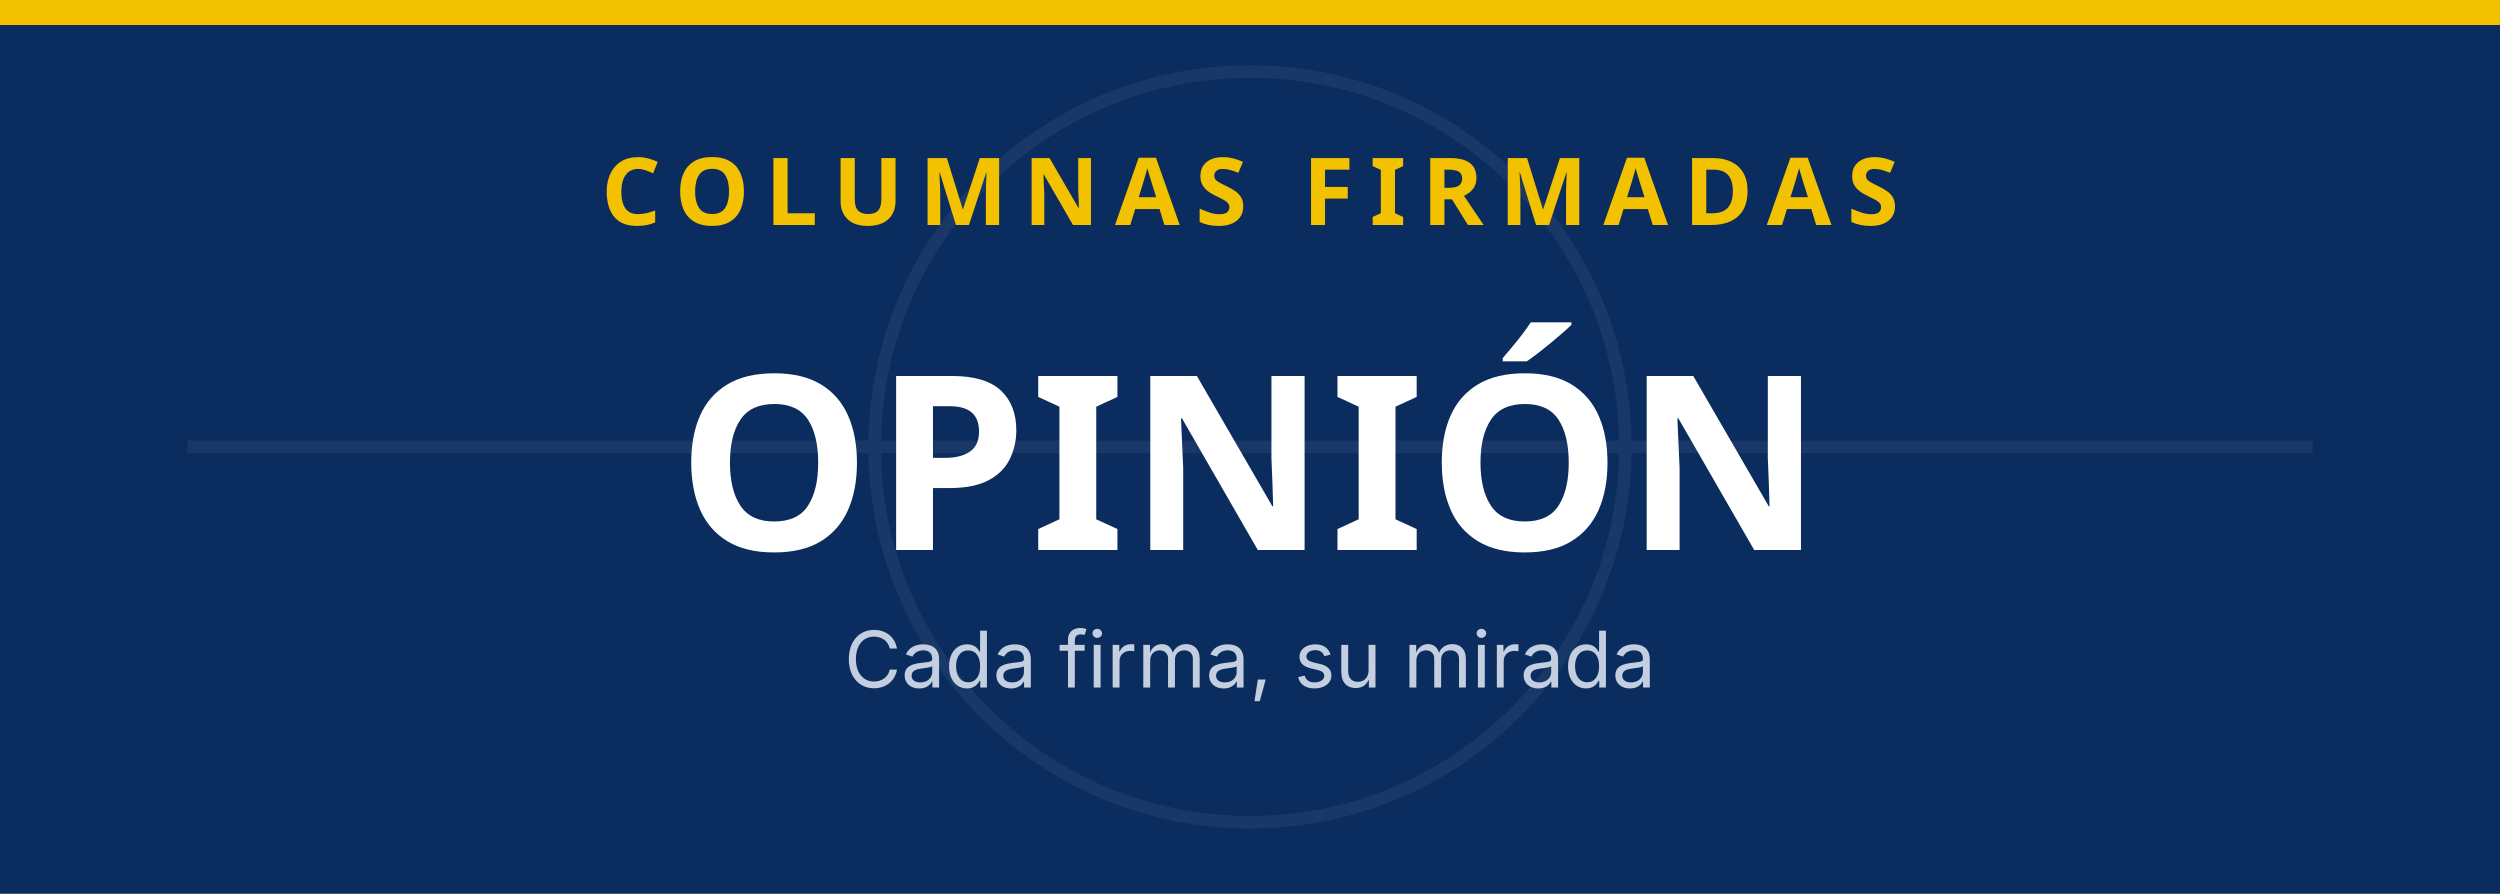
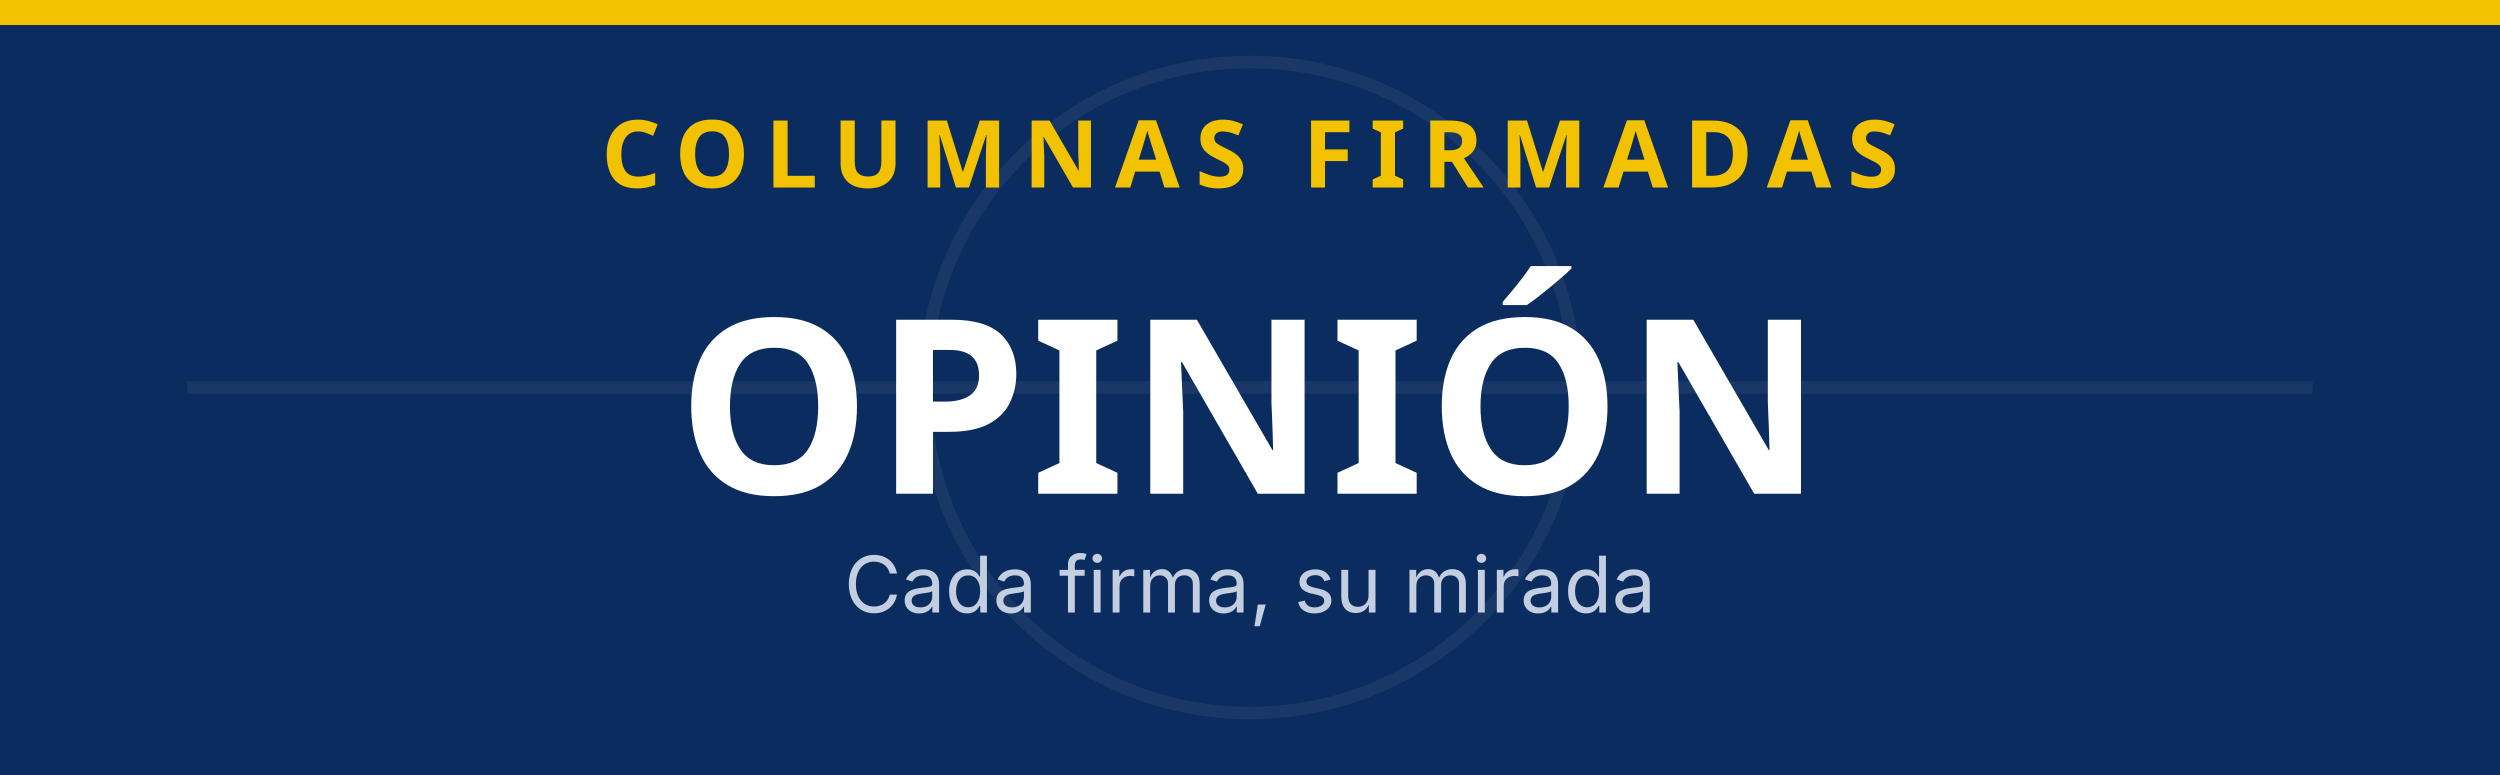
- <svg xmlns="http://www.w3.org/2000/svg" viewBox="0 0 800 286" width="800" height="286">
-   <rect width="800" height="286" fill="#0B2C5E" />
+ <svg xmlns="http://www.w3.org/2000/svg" viewBox="0 0 800 248" width="800" height="248">
+   <rect width="800" height="248" fill="#0B2C5E" />
  <rect width="800" height="8" fill="#F2C200" />
  <g opacity="0.06">
-     <circle cx="400" cy="143" r="120.12" fill="none" stroke="#FFFFFF" stroke-width="4" />
-     <line x1="60" y1="143" x2="740" y2="143" stroke="#FFFFFF" stroke-width="4" />
+     <circle cx="400" cy="124" r="104.16" fill="none" stroke="#FFFFFF" stroke-width="4" />
+     <line x1="60" y1="124" x2="740" y2="124" stroke="#FFFFFF" stroke-width="4" />
  </g>
-   <text x="400" y="72" text-anchor="middle" font-family="Barlow Condensed, Oswald, sans-serif" font-size="30" font-weight="700" fill="#F2C200" letter-spacing="5">COLUMNAS FIRMADAS</text>
+   <text x="400" y="60" text-anchor="middle" font-family="Barlow Condensed, Oswald, sans-serif" font-size="30" font-weight="700" fill="#F2C200" letter-spacing="5">COLUMNAS FIRMADAS</text>
  <text text-anchor="middle" font-family="Barlow Condensed, Oswald, sans-serif" font-size="78" font-weight="700" fill="#FFFFFF" letter-spacing="1">
-     <tspan x="400" y="176">OPINIÓN</tspan>
+     <tspan x="400" y="158" textLength="300" lengthAdjust="spacingAndGlyphs">OPINIÓN</tspan>
  </text>
-   <text x="400" y="220" text-anchor="middle" font-family="Inter, system-ui, sans-serif" font-size="25" fill="#C3CFE0">Cada firma, su mirada</text>
+   <text x="400" y="196" text-anchor="middle" font-family="Inter, system-ui, sans-serif" font-size="25" fill="#C3CFE0">Cada firma, su mirada</text>
</svg>
